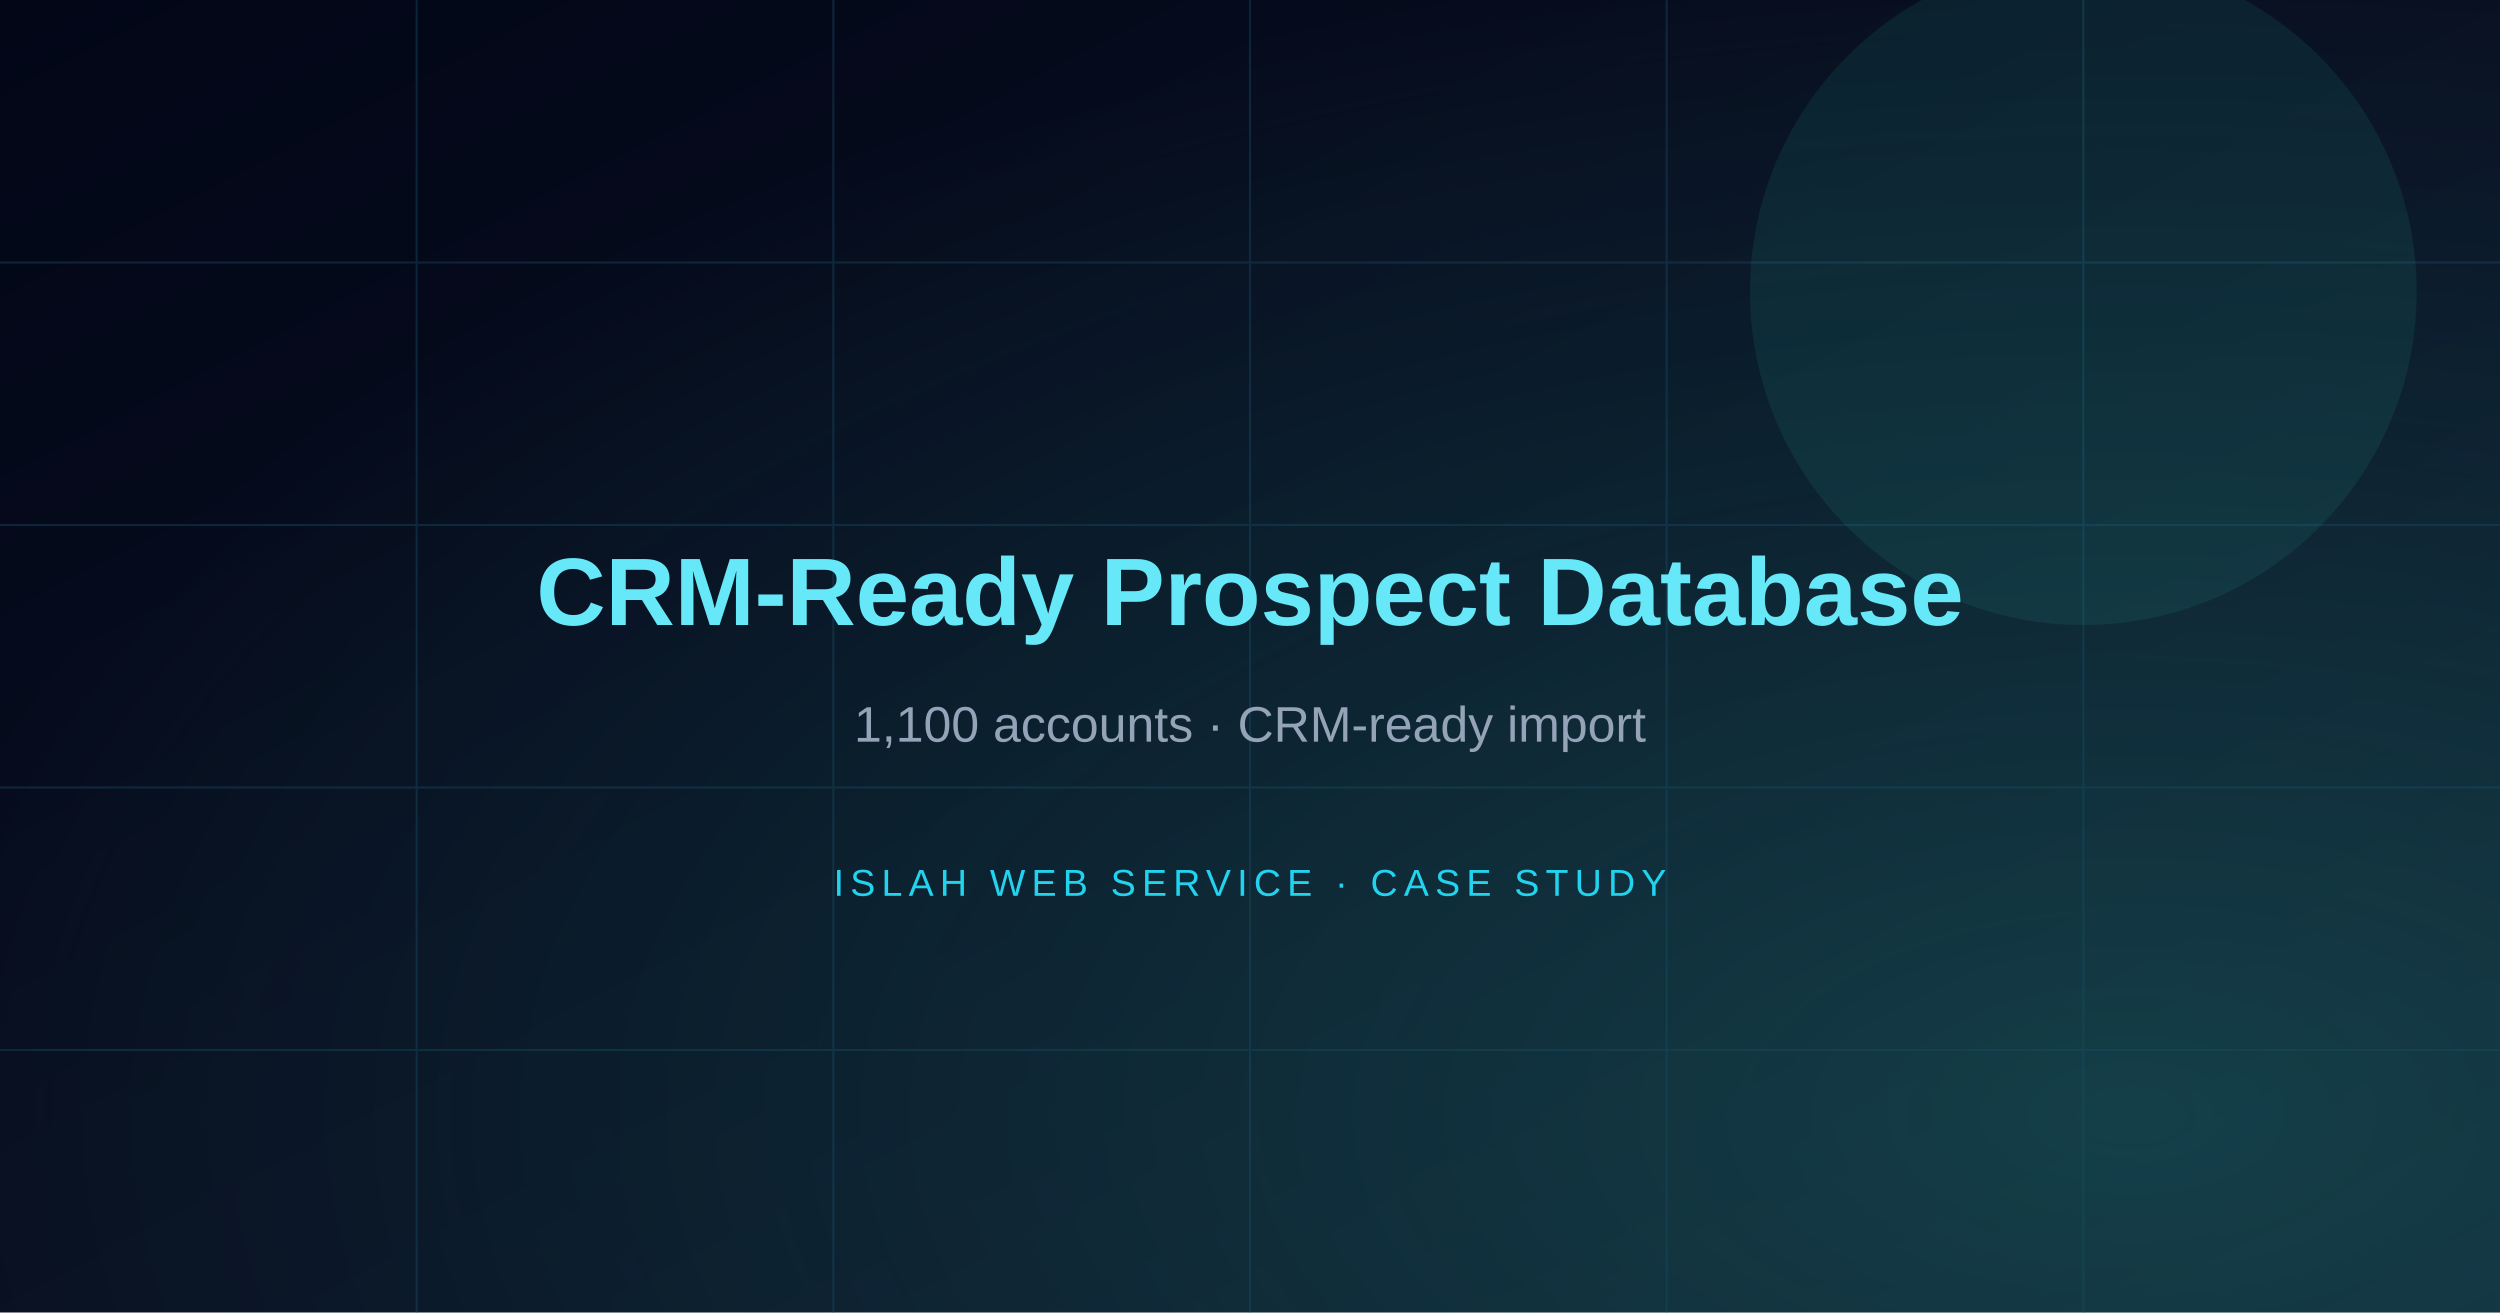
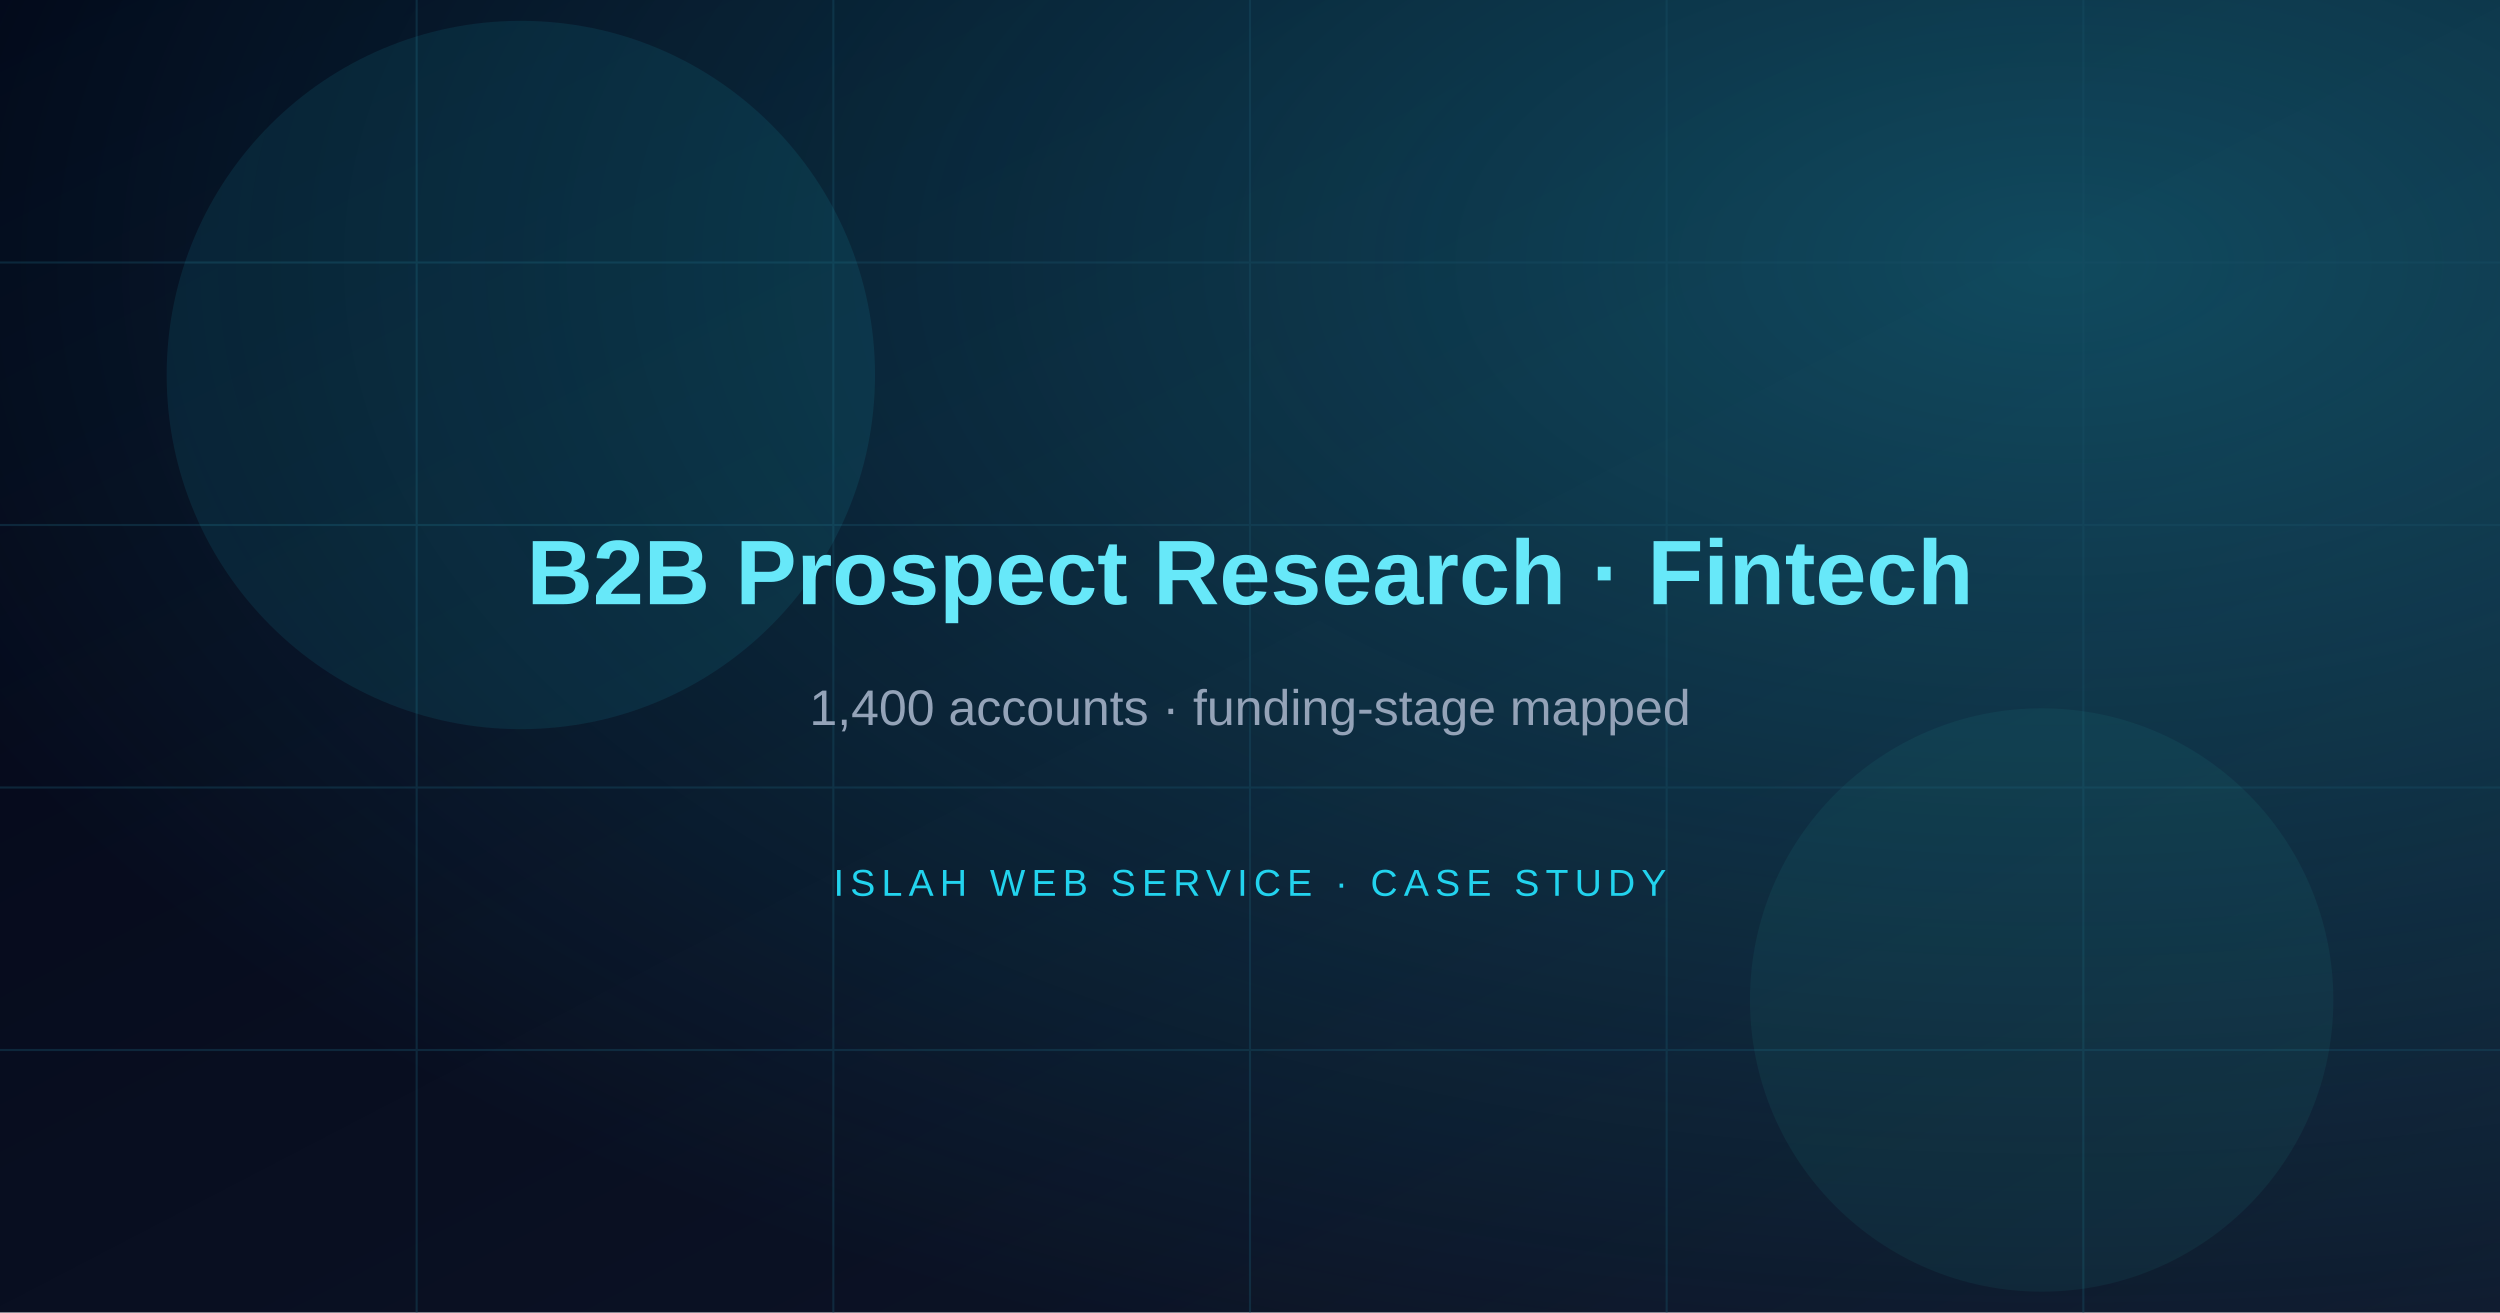
- <svg xmlns="http://www.w3.org/2000/svg" width="1200" height="630" viewBox="0 0 1200 630" role="img" aria-label="CRM-Ready Database case study">
+ <svg xmlns="http://www.w3.org/2000/svg" width="1200" height="630" viewBox="0 0 1200 630" role="img" aria-label="B2B Prospect Research for Fintech case study">
  <defs>
    <linearGradient id="bg" x1="0" y1="0" x2="1" y2="1">
      <stop offset="0" stop-color="#020617" />
      <stop offset="1" stop-color="#0f172a" />
    </linearGradient>
-     <radialGradient id="glow" cx="0.85" cy="0.85" r="0.9">
-       <stop offset="0" stop-color="rgba(45,212,191,0.22)" />
-       <stop offset="1" stop-color="rgba(45,212,191,0)" />
+     <radialGradient id="glow" cx="0.82" cy="0.2" r="0.9">
+       <stop offset="0" stop-color="rgba(34,211,238,0.3)" />
+       <stop offset="1" stop-color="rgba(34,211,238,0)" />
    </radialGradient>
  </defs>
  <rect width="1200" height="630" fill="url(#bg)" />
  <rect width="1200" height="630" fill="url(#glow)" />
  <g stroke="#164e63" stroke-width="1" opacity="0.4">
    <line x1="0" y1="126" x2="1200" y2="126" />
    <line x1="0" y1="252" x2="1200" y2="252" />
    <line x1="0" y1="378" x2="1200" y2="378" />
    <line x1="0" y1="504" x2="1200" y2="504" />
    <line x1="200" y1="0" x2="200" y2="630" />
    <line x1="400" y1="0" x2="400" y2="630" />
    <line x1="600" y1="0" x2="600" y2="630" />
    <line x1="800" y1="0" x2="800" y2="630" />
    <line x1="1000" y1="0" x2="1000" y2="630" />
  </g>
-   <circle cx="1000" cy="140" r="160" fill="rgba(45,212,191,0.09)" />
-   <text x="600" y="300" font-family="Arial, Helvetica, sans-serif" font-size="46" font-weight="bold" fill="#67e8f9" text-anchor="middle">CRM-Ready Prospect Database</text>
-   <text x="600" y="356" font-family="Arial, Helvetica, sans-serif" font-size="24" fill="#94a3b8" text-anchor="middle">1,100 accounts · CRM-ready import</text>
+   <circle cx="250" cy="180" r="170" fill="rgba(34,211,238,0.09)" />
+   <circle cx="980" cy="480" r="140" fill="rgba(45,212,191,0.07)" />
+   <text x="600" y="290" font-family="Arial, Helvetica, sans-serif" font-size="44" font-weight="bold" fill="#67e8f9" text-anchor="middle">B2B Prospect Research · Fintech</text>
+   <text x="600" y="348" font-family="Arial, Helvetica, sans-serif" font-size="24" fill="#94a3b8" text-anchor="middle">1,400 accounts · funding-stage mapped</text>
  <text x="600" y="430" font-family="Arial, Helvetica, sans-serif" font-size="18" letter-spacing="3" fill="#22d3ee" text-anchor="middle">ISLAH WEB SERVICE · CASE STUDY</text>
</svg>
